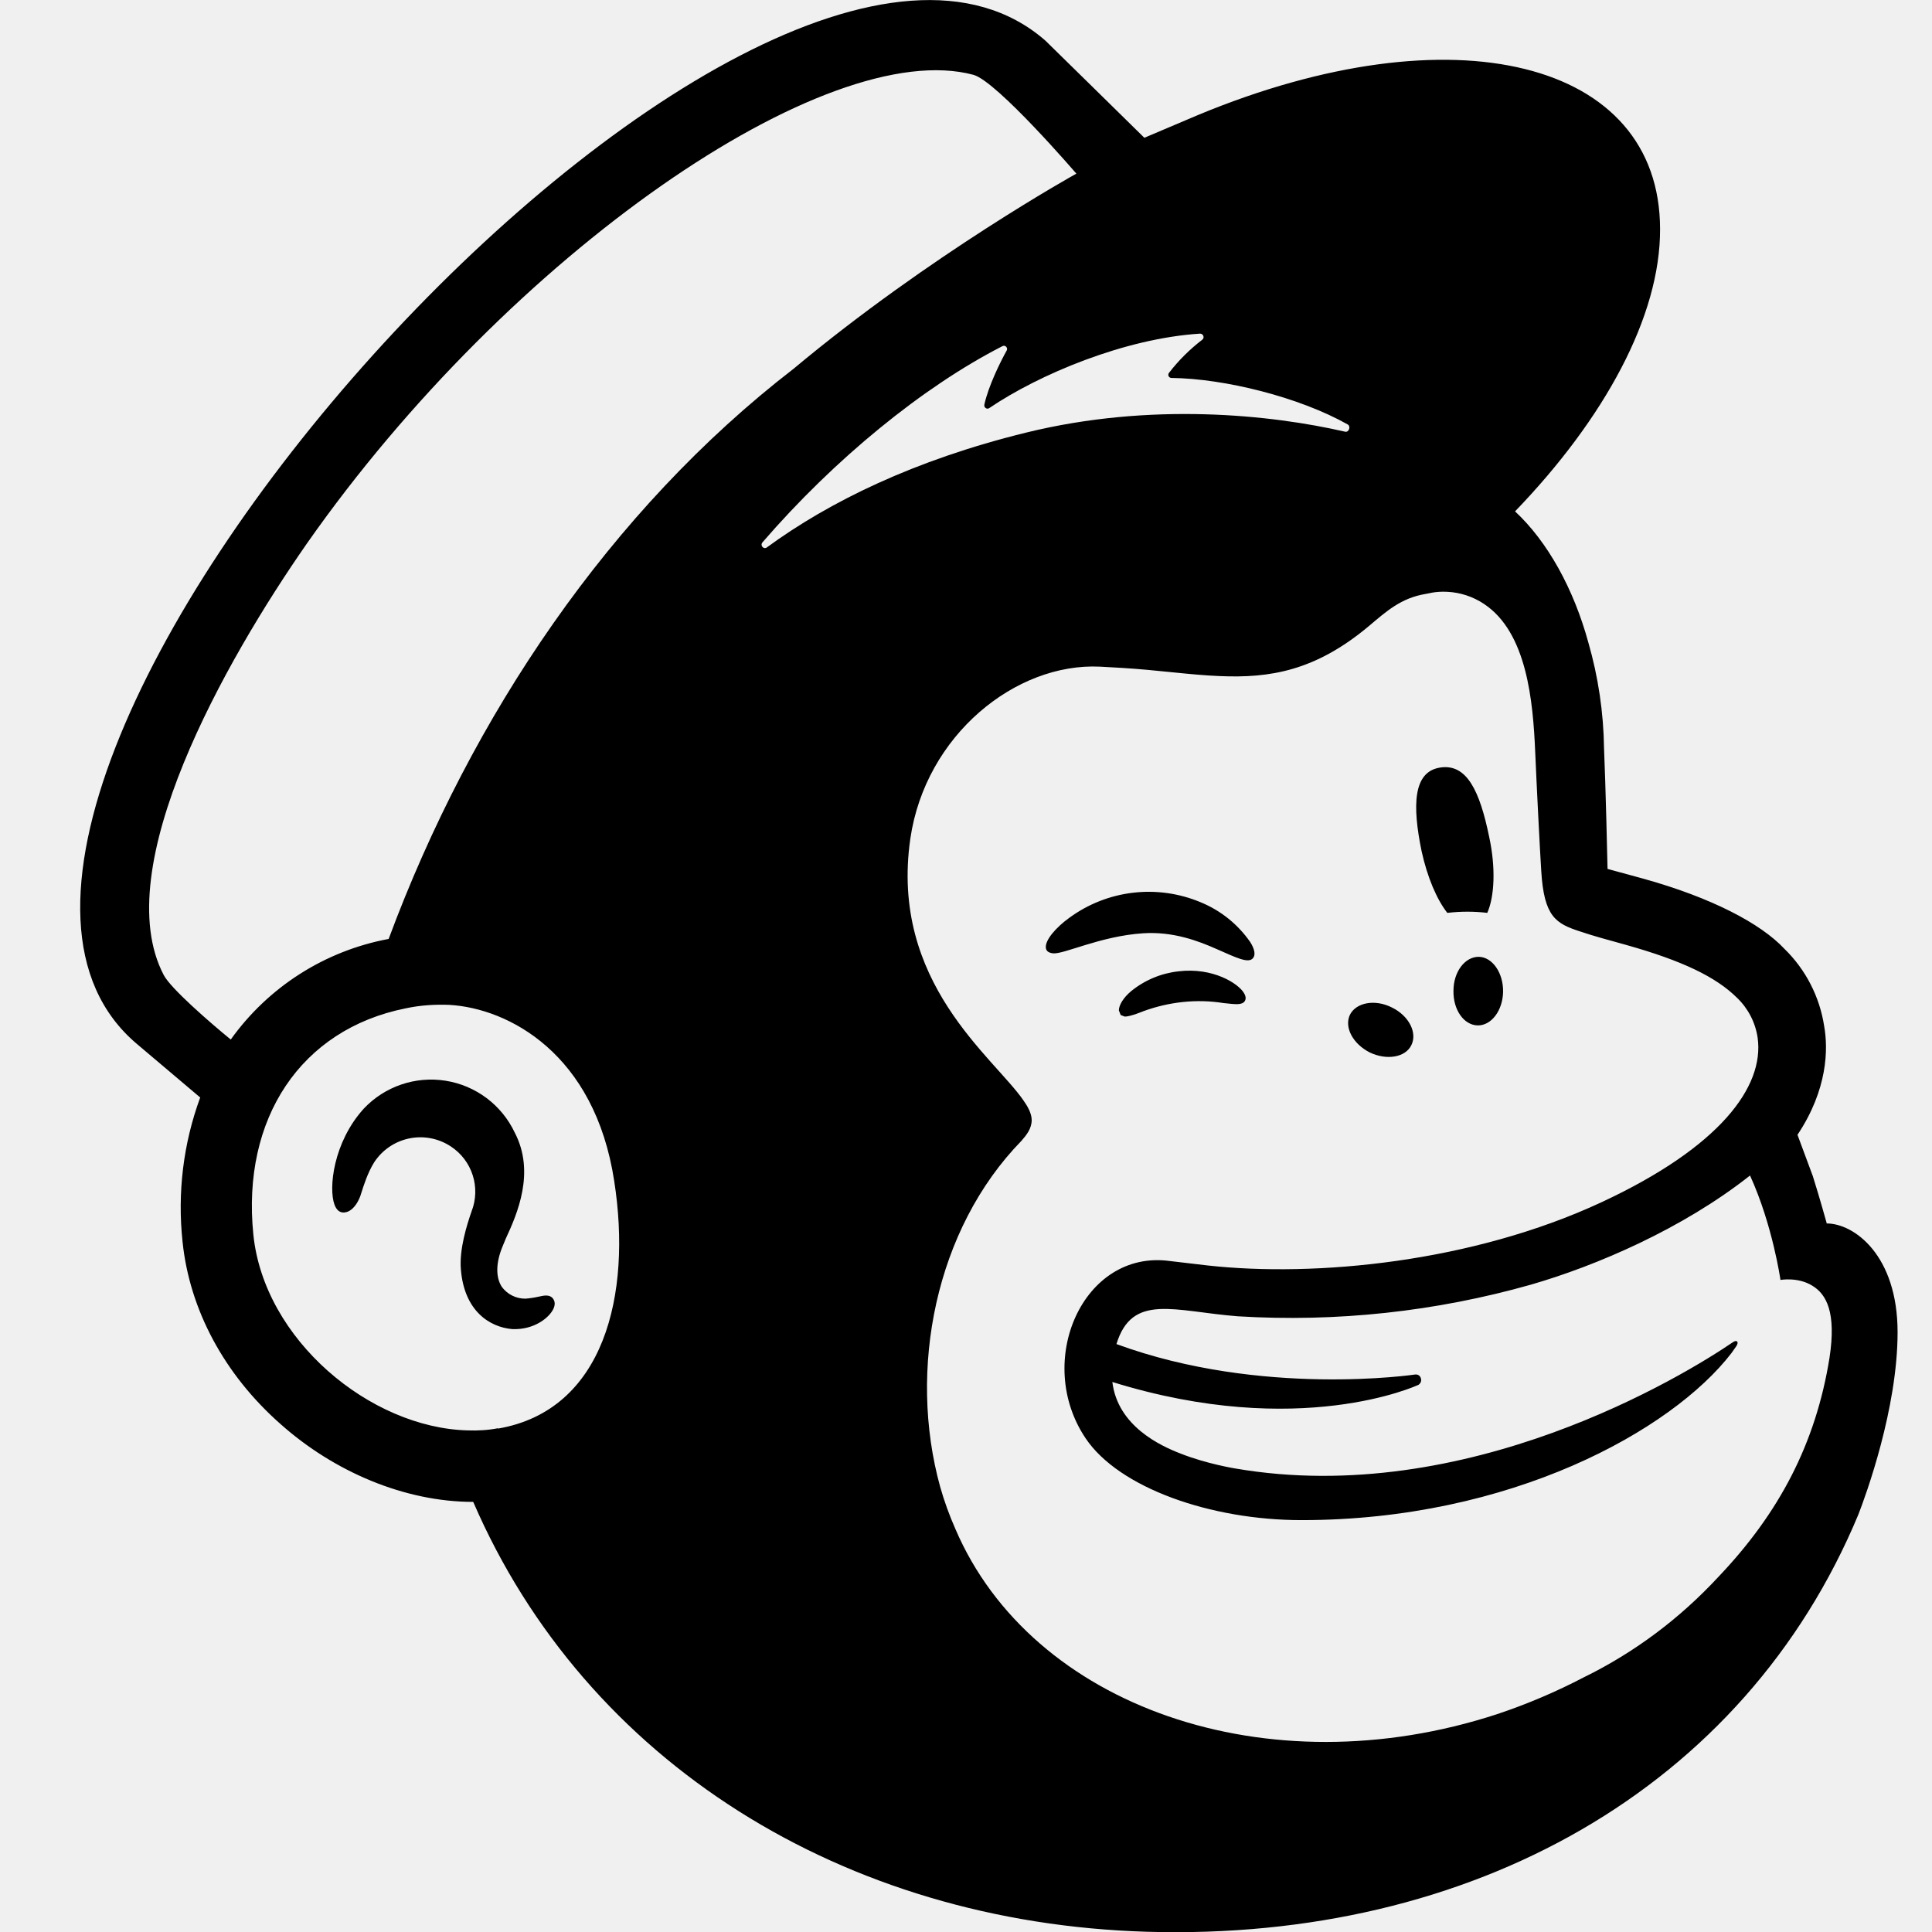
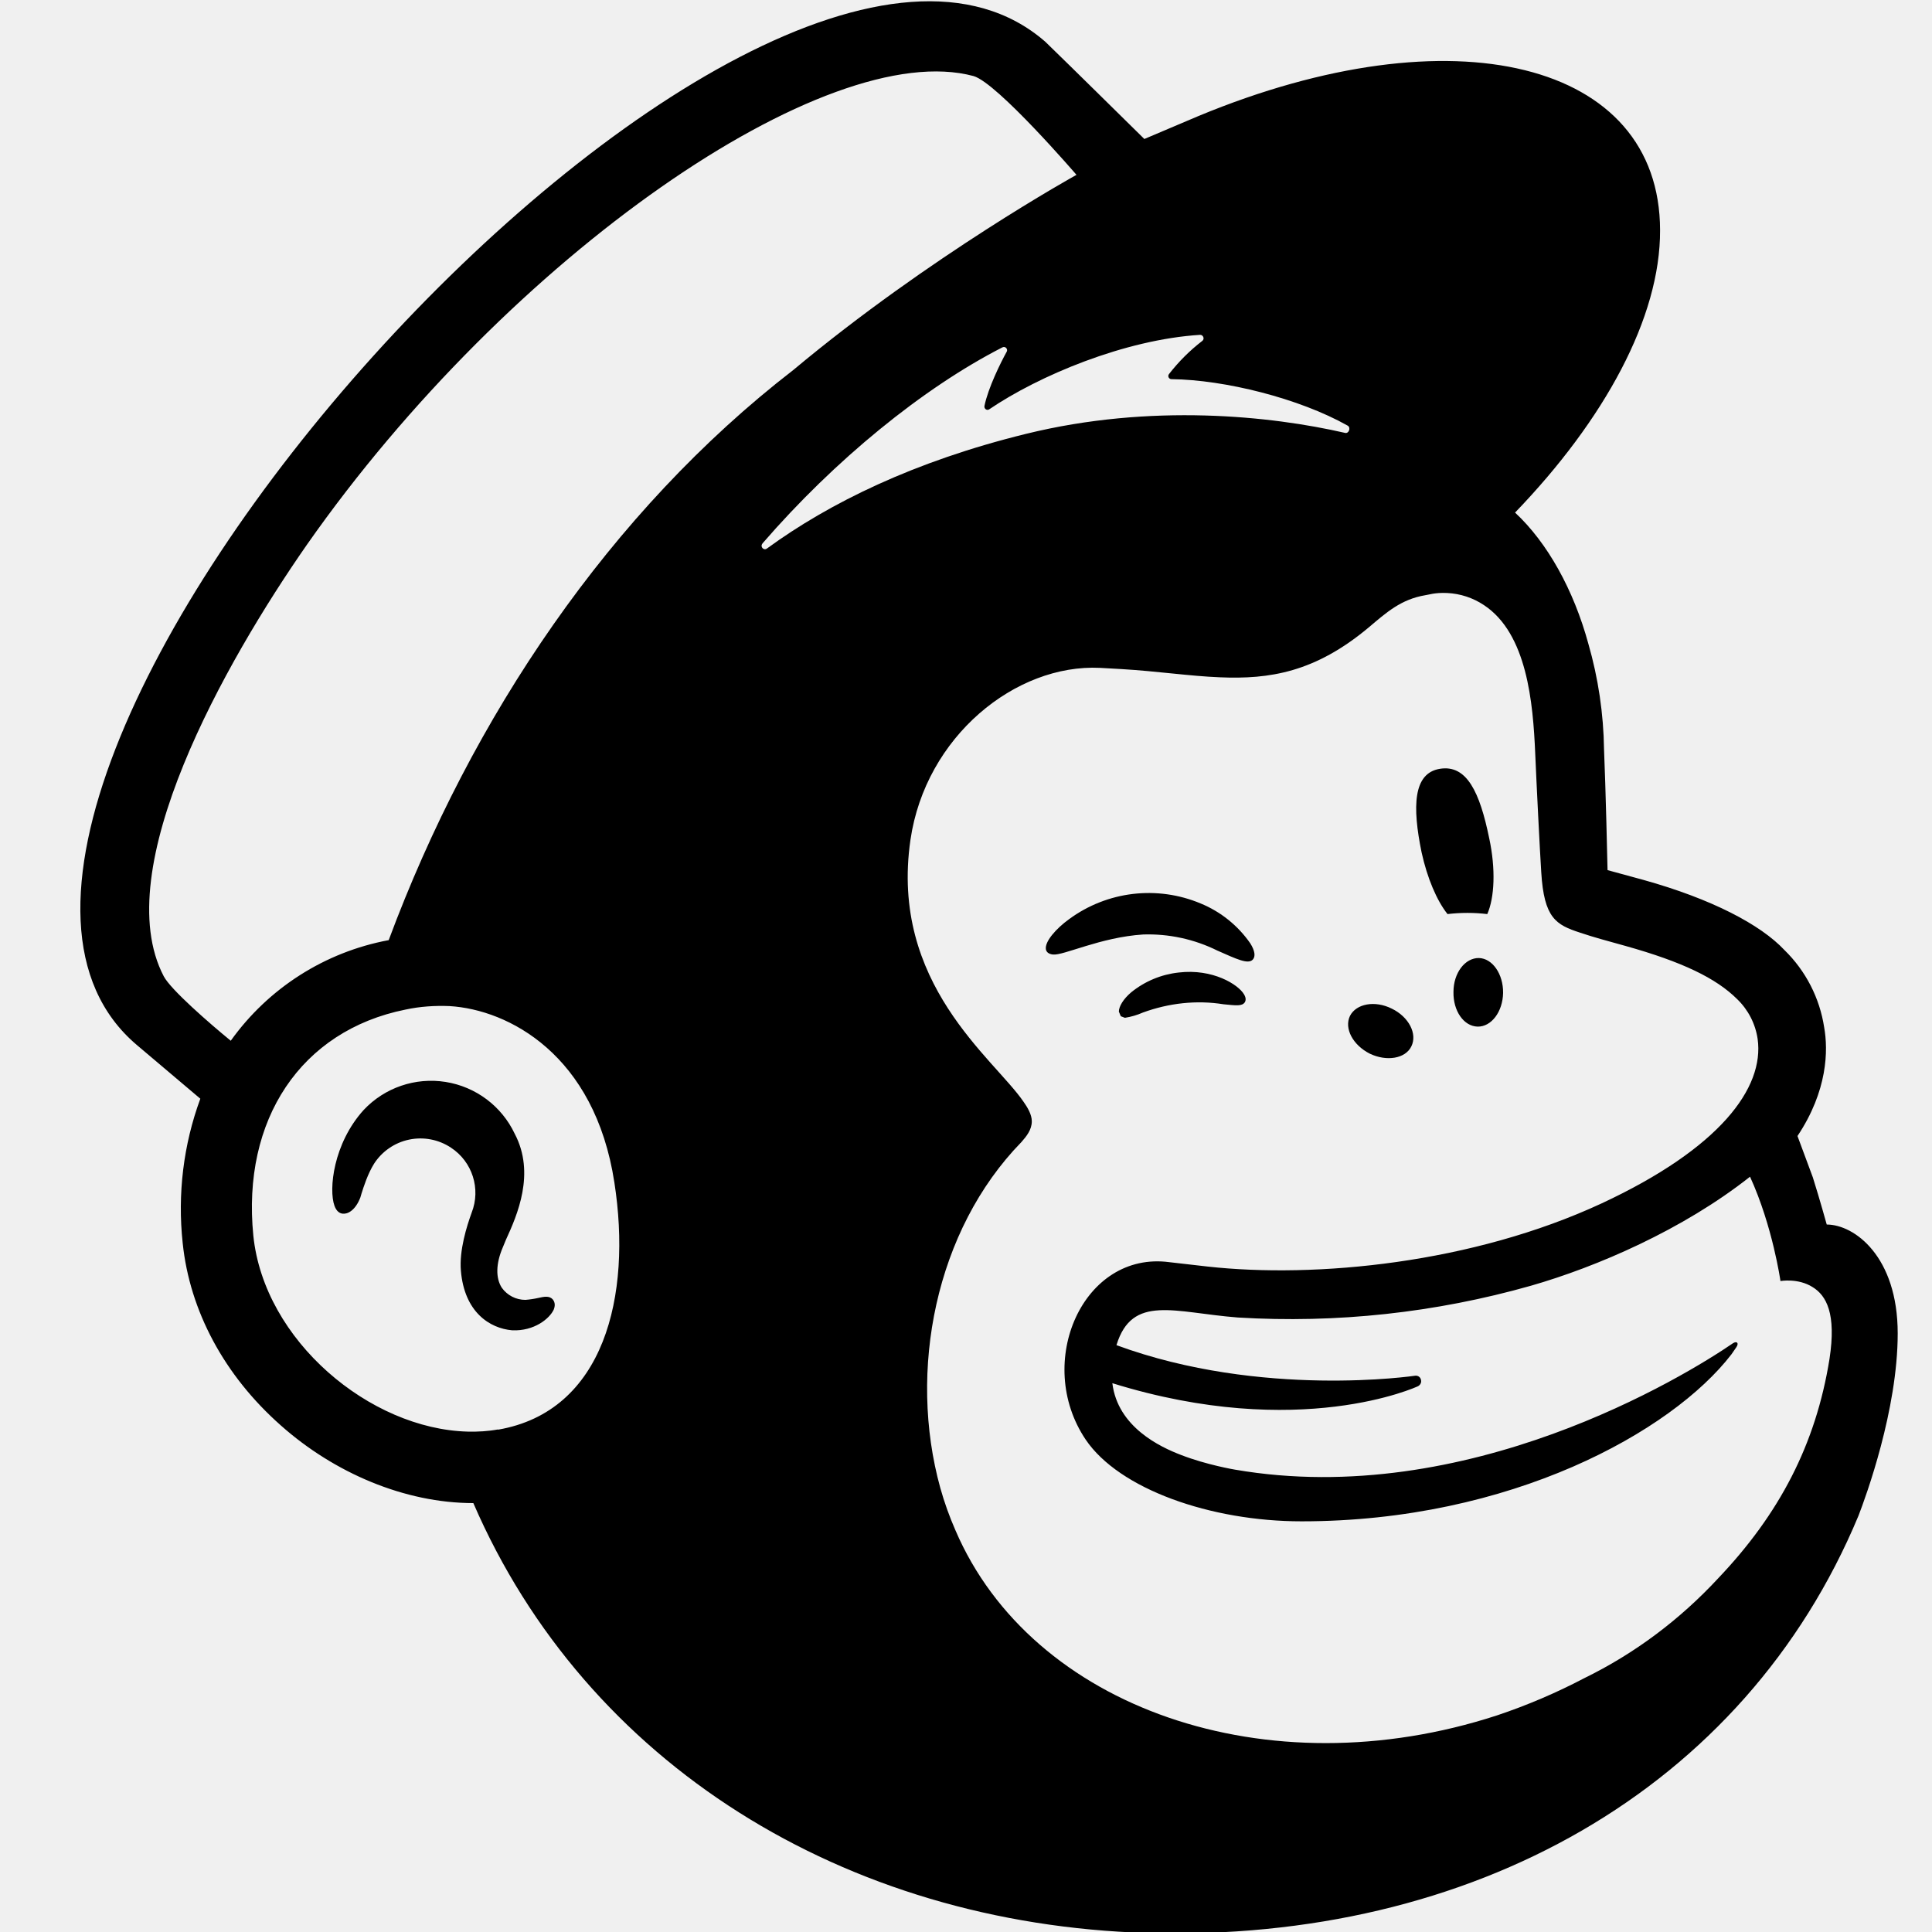
<svg xmlns="http://www.w3.org/2000/svg" width="16" height="16" fill="none" viewBox="0 0 16 16">
-   <g clip-path="url(#a)">
-     <path fill="#000" d="M11.987 7.56c.11-.013.222-.013.33 0 .06-.136.071-.373.016-.628-.078-.38-.185-.612-.409-.575-.221.036-.229.312-.151.692.047.214.125.399.213.511h.001Zm-1.906.302c.159.07.255.117.294.075.024-.026.018-.073-.021-.135a.929.929 0 0 0-.411-.33 1.112 1.112 0 0 0-1.089.13c-.107.077-.205.187-.192.252.004.021.02.036.057.041.088.011.393-.143.748-.166.247-.016.455.062.614.133Zm-.32.182a.753.753 0 0 0-.393.164c-.066.055-.102.117-.102.16l.015.038.034.013c.048 0 .152-.044.152-.044.213-.078.442-.104.666-.068.104.011.154.018.177-.018.005-.01.013-.031-.008-.065-.047-.08-.258-.214-.541-.18Zm1.583.672c.14.067.295.041.344-.06.052-.104-.021-.245-.162-.313-.14-.07-.294-.041-.346.06-.05.104.024.242.164.313Zm.904-.792c-.115-.002-.211.123-.211.281-.003.157.085.284.2.287.114.002.208-.123.211-.279.002-.156-.088-.286-.2-.289Zm-7.67 2.828c-.029-.034-.075-.023-.12-.013a.767.767 0 0 1-.107.016.24.24 0 0 1-.196-.099c-.051-.08-.049-.2.008-.336l.026-.063c.095-.205.245-.549.074-.877a.766.766 0 0 0-1.251-.198c-.252.278-.292.659-.242.794.018.05.047.063.067.065.042.005.104-.026.146-.133l.011-.034c.018-.057.052-.164.104-.247a.457.457 0 0 1 .635-.133.448.448 0 0 1 .172.539c-.038.11-.103.313-.088.482.028.341.237.476.425.492.182.008.31-.096.343-.172.019-.045.003-.07-.008-.084l.001.002Zm10.55-.622c-.008-.026-.053-.193-.115-.39l-.127-.342c.25-.375.255-.71.221-.9a1.134 1.134 0 0 0-.33-.641c-.196-.209-.6-.422-1.167-.58l-.297-.081c0-.013-.016-.703-.029-.998a3.331 3.331 0 0 0-.13-.877c-.122-.446-.338-.836-.607-1.086.74-.768 1.204-1.615 1.201-2.339C13.746.498 12.035.076 9.925.951l-.448.19c-.274-.268-.545-.537-.82-.805C6.25-1.765-1.272 6.607 1.132 8.644l.526.445c-.14.38-.19.79-.146 1.196.058.56.344 1.097.813 1.51.442.393 1.026.643 1.594.643.934 2.16 3.072 3.485 5.578 3.56 2.69.079 4.947-1.184 5.893-3.455.062-.159.325-.877.325-1.51 0-.638-.36-.901-.588-.901v-.002ZM4.124 11.828c-.08.016-.167.021-.25.018-.81-.021-1.688-.752-1.776-1.623-.097-.96.393-1.698 1.26-1.872.12-.026.243-.034.365-.029.487.029 1.203.401 1.364 1.461.146.94-.083 1.897-.963 2.048v-.003Zm-.906-4.052a2.074 2.074 0 0 0-1.307.833c-.175-.143-.498-.424-.555-.534-.464-.885.508-2.601 1.185-3.573C4.219 2.106 6.846.292 8.063.62c.198.058.851.818.851.818S7.7 2.111 6.572 3.054C5.053 4.226 3.906 5.926 3.219 7.775v.001Zm8.523 3.696c.018-.008.031-.029.028-.047-.002-.027-.023-.045-.049-.042 0 0-1.271.19-2.474-.252.13-.425.479-.271 1.005-.23a7.276 7.276 0 0 0 2.427-.262c.544-.157 1.258-.464 1.815-.904.188.412.252.865.252.865s.146-.027.266.049c.114.07.198.219.14.597-.114.708-.416 1.284-.921 1.814-.316.341-.69.623-1.11.829a4.895 4.895 0 0 1-.722.307c-1.906.623-3.856-.063-4.486-1.534a2.653 2.653 0 0 1-.126-.349c-.268-.969-.041-2.133.673-2.865.041-.047.085-.101.085-.172 0-.057-.036-.117-.067-.161-.248-.362-1.11-.977-.938-2.17.125-.857.873-1.458 1.571-1.424l.177.01c.302.018.565.058.813.068.416.018.791-.042 1.234-.412.148-.125.268-.234.471-.268.022-.002.076-.023.18-.018a.6.6 0 0 1 .304.1c.358.236.407.81.425 1.228.01.24.039.818.05.985.023.38.122.435.322.5.115.039.222.067.376.11.471.132.75.267.924.44a.574.574 0 0 1 .17.33c.057.406-.313.906-1.292 1.362-1.07.498-2.367.623-3.263.524l-.315-.037c-.716-.096-1.125.83-.695 1.469.275.409 1.033.677 1.788.677 1.732 0 3.066-.742 3.56-1.383l.04-.057c.025-.037.004-.055-.027-.034-.403.275-2.203 1.377-4.124 1.046 0 0-.235-.038-.448-.122-.17-.065-.524-.229-.568-.594 1.552.482 2.529.026 2.529.026Zm-5.427-6.98c.596-.69 1.33-1.289 1.987-1.625.024-.013.047.013.037.034-.053.094-.154.3-.186.45-.005.024.021.042.04.029.411-.279 1.122-.578 1.747-.617.026 0 .039.034.018.05-.104.08-.196.171-.276.275a.026.026 0 0 0 .021.042c.44.005 1.058.159 1.459.385.028.016.01.068-.022.06-.609-.14-1.607-.247-2.643.008-.924.227-1.63.573-2.146.951-.026.018-.057-.016-.036-.042Z" />
+   <g>
+     <path fill="#000" d="M11.987 7.57c.11-.013.222-.013.33 0 .06-.136.071-.373.016-.628-.078-.38-.185-.612-.409-.575-.221.036-.229.312-.151.692.047.214.126.399.214.51Zm-1.906.302c.159.07.255.117.294.075.024-.026.018-.073-.021-.135a.93.93 0 0 0-.411-.33 1.112 1.112 0 0 0-1.089.13c-.107.077-.205.187-.192.252.005.02.02.036.057.041.089.01.393-.143.748-.166a1.29 1.29 0 0 1 .614.133Zm-.32.182a.753.753 0 0 0-.393.164c-.065.055-.102.117-.102.16l.016.038.034.013a.596.596 0 0 0 .15-.044c.214-.078.443-.104.667-.068.104.01.154.018.177-.018.005-.01.013-.031-.008-.065-.047-.08-.258-.214-.541-.18Zm1.583.672c.14.067.295.041.344-.06.052-.104-.021-.245-.162-.313-.14-.07-.294-.041-.346.06-.05.104.024.242.164.313Zm.904-.792c-.115-.002-.211.123-.211.281-.003.157.085.284.2.287.114.002.208-.123.211-.279.002-.156-.088-.286-.2-.289Zm-7.67 2.828c-.028-.034-.075-.023-.12-.013a.767.767 0 0 1-.107.016.24.24 0 0 1-.195-.1c-.052-.08-.05-.2.008-.335l.026-.063c.094-.205.245-.55.073-.877a.766.766 0 0 0-1.251-.198c-.252.278-.291.659-.242.794.018.05.047.063.068.065.041.005.104-.026.146-.133l.01-.034c.018-.057.052-.164.104-.247a.457.457 0 0 1 .636-.133.448.448 0 0 1 .172.539c-.04.11-.104.312-.089.482.029.34.237.476.425.492.182.008.31-.097.344-.172.018-.045.002-.07-.008-.084v.001Zm10.55-.622c-.008-.026-.053-.193-.115-.39l-.127-.342c.25-.375.255-.71.221-.9a1.134 1.134 0 0 0-.33-.641c-.196-.209-.6-.422-1.167-.58l-.297-.081c0-.013-.016-.703-.029-.998a3.331 3.331 0 0 0-.13-.877c-.122-.446-.338-.836-.607-1.086.74-.768 1.204-1.615 1.201-2.339C13.746.508 12.035.086 9.925.961l-.448.19c-.273-.268-.544-.537-.82-.805C6.25-1.755-1.27 6.617 1.133 8.654l.526.445c-.14.38-.19.79-.146 1.196.058.56.344 1.096.813 1.51.442.393 1.026.643 1.594.643.935 2.16 3.073 3.485 5.578 3.56 2.69.078 4.947-1.185 5.893-3.455.062-.16.325-.878.325-1.51 0-.639-.36-.902-.588-.902v-.001ZM4.124 11.838c-.08.015-.166.02-.25.018-.81-.021-1.687-.753-1.776-1.623-.096-.96.393-1.698 1.26-1.872.12-.026.243-.034.365-.029.487.029 1.203.401 1.365 1.461.146.94-.084 1.896-.964 2.047v-.002Zm-.906-4.052a2.074 2.074 0 0 0-1.307.833c-.175-.143-.498-.424-.555-.534-.463-.885.508-2.601 1.185-3.573C4.219 2.116 6.847.302 8.063.63c.198.058.852.818.852.818S7.699 2.12 6.57 3.064C5.053 4.236 3.907 5.937 3.219 7.786Zm8.523 3.695c.018-.008.031-.028.028-.047-.002-.026-.023-.044-.049-.041 0 0-1.271.19-2.474-.253.13-.424.479-.27 1.005-.229a7.276 7.276 0 0 0 2.427-.263c.544-.156 1.258-.463 1.815-.903.188.411.252.864.252.864s.146-.026.266.05c.114.07.198.219.14.596-.114.709-.416 1.284-.921 1.815-.316.341-.69.623-1.11.828a4.895 4.895 0 0 1-.722.308c-1.906.622-3.856-.063-4.486-1.534a2.653 2.653 0 0 1-.125-.35c-.268-.968-.042-2.132.672-2.864.041-.047.086-.101.086-.172 0-.057-.037-.117-.068-.161-.247-.362-1.11-.977-.937-2.17.125-.857.872-1.458 1.57-1.424l.177.01c.302.018.565.058.813.068.416.018.791-.042 1.234-.412.148-.125.268-.234.471-.268.022-.002.076-.023.18-.018a.6.6 0 0 1 .304.1c.358.236.407.81.425 1.228.01.24.039.818.05.985.023.38.122.435.322.5.115.039.222.067.376.11.471.132.75.267.924.44a.574.574 0 0 1 .17.33c.057.406-.313.906-1.292 1.362-1.07.497-2.367.622-3.263.523l-.315-.036c-.716-.097-1.125.83-.695 1.469.276.409 1.033.677 1.788.677 1.732 0 3.066-.742 3.56-1.383l.04-.058c.025-.036.004-.054-.027-.034-.403.276-2.203 1.378-4.124 1.047 0 0-.235-.039-.448-.122-.17-.065-.524-.23-.568-.594 1.552.482 2.529.026 2.529.026Zm-5.427-6.98c.597-.69 1.33-1.288 1.987-1.624.024-.013.047.013.037.034-.052.094-.154.3-.185.45-.005.024.02.042.039.029.411-.279 1.122-.578 1.747-.617.026 0 .039.034.018.05-.104.08-.195.171-.276.275a.026.026 0 0 0 .021.042c.44.005 1.058.159 1.459.385.028.016.01.068-.022.06-.609-.14-1.606-.247-2.642.008-.925.227-1.63.573-2.146.95-.026.019-.058-.015-.037-.041Z" />
  </g>
  <defs>
-     <clipPath id="a">
-       <path fill="#fff" d="M0 0h16v16H0z" />
-     </clipPath>
+     <path fill="#fff" d="M0 .01h16v16H0z" />
  </defs>
</svg>
